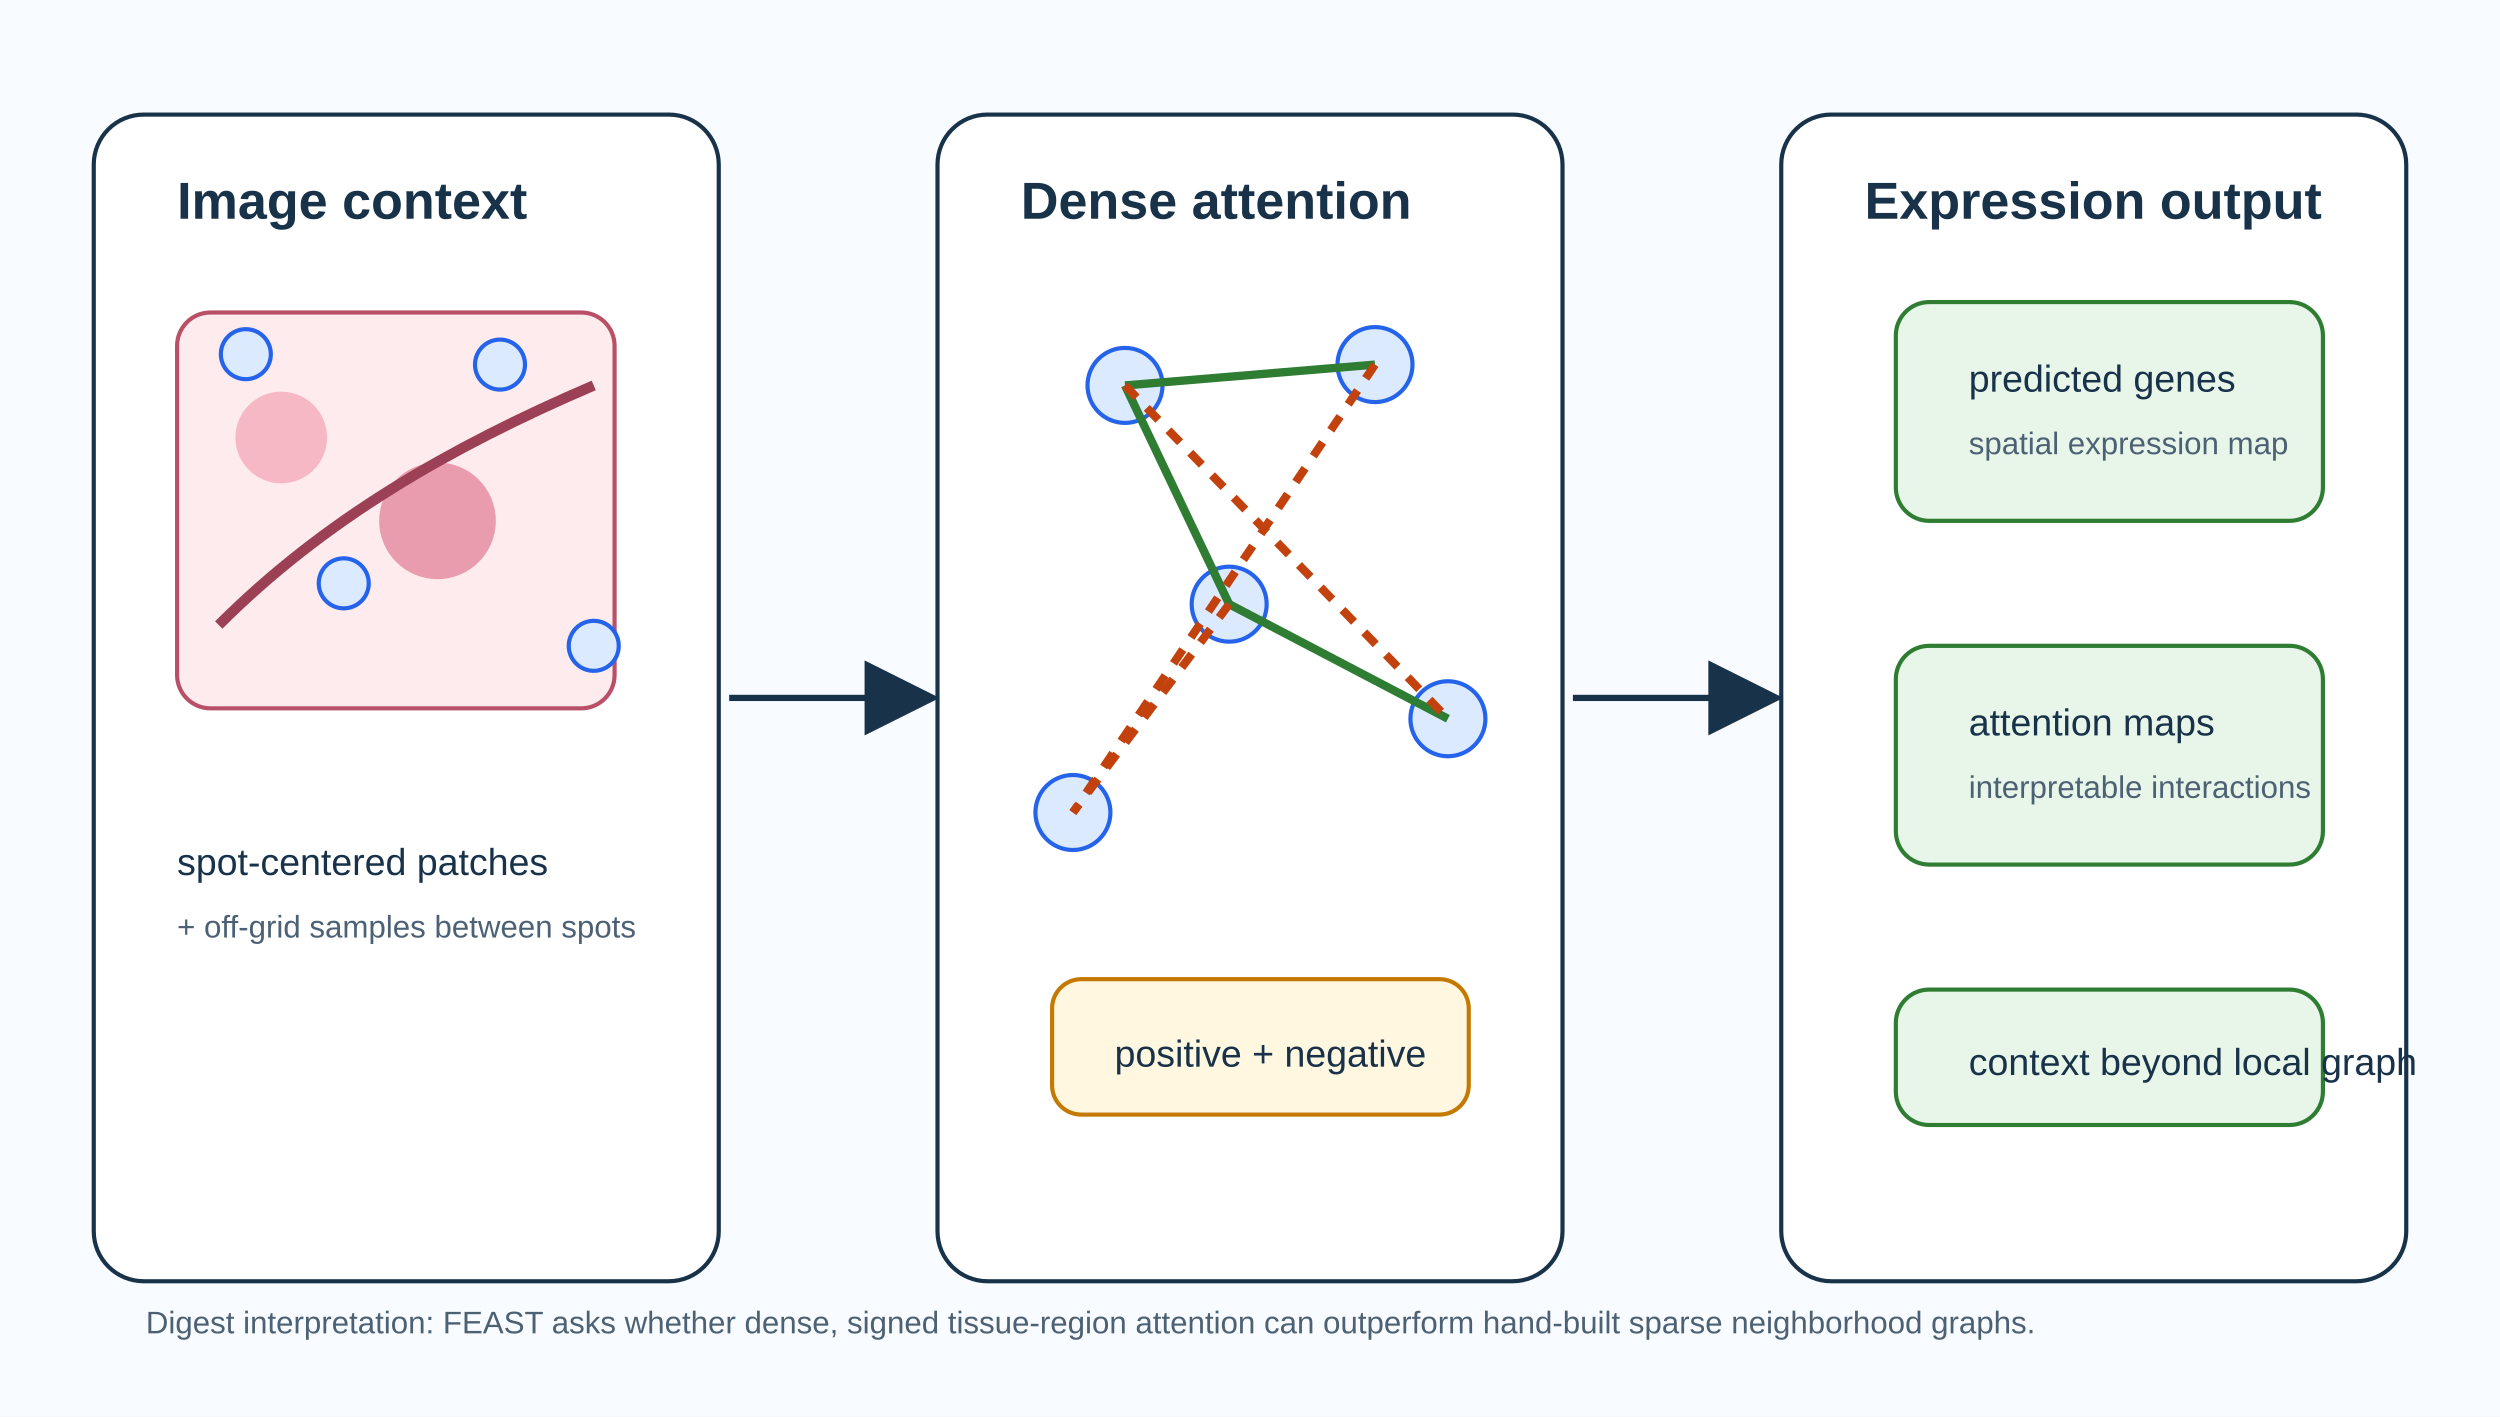
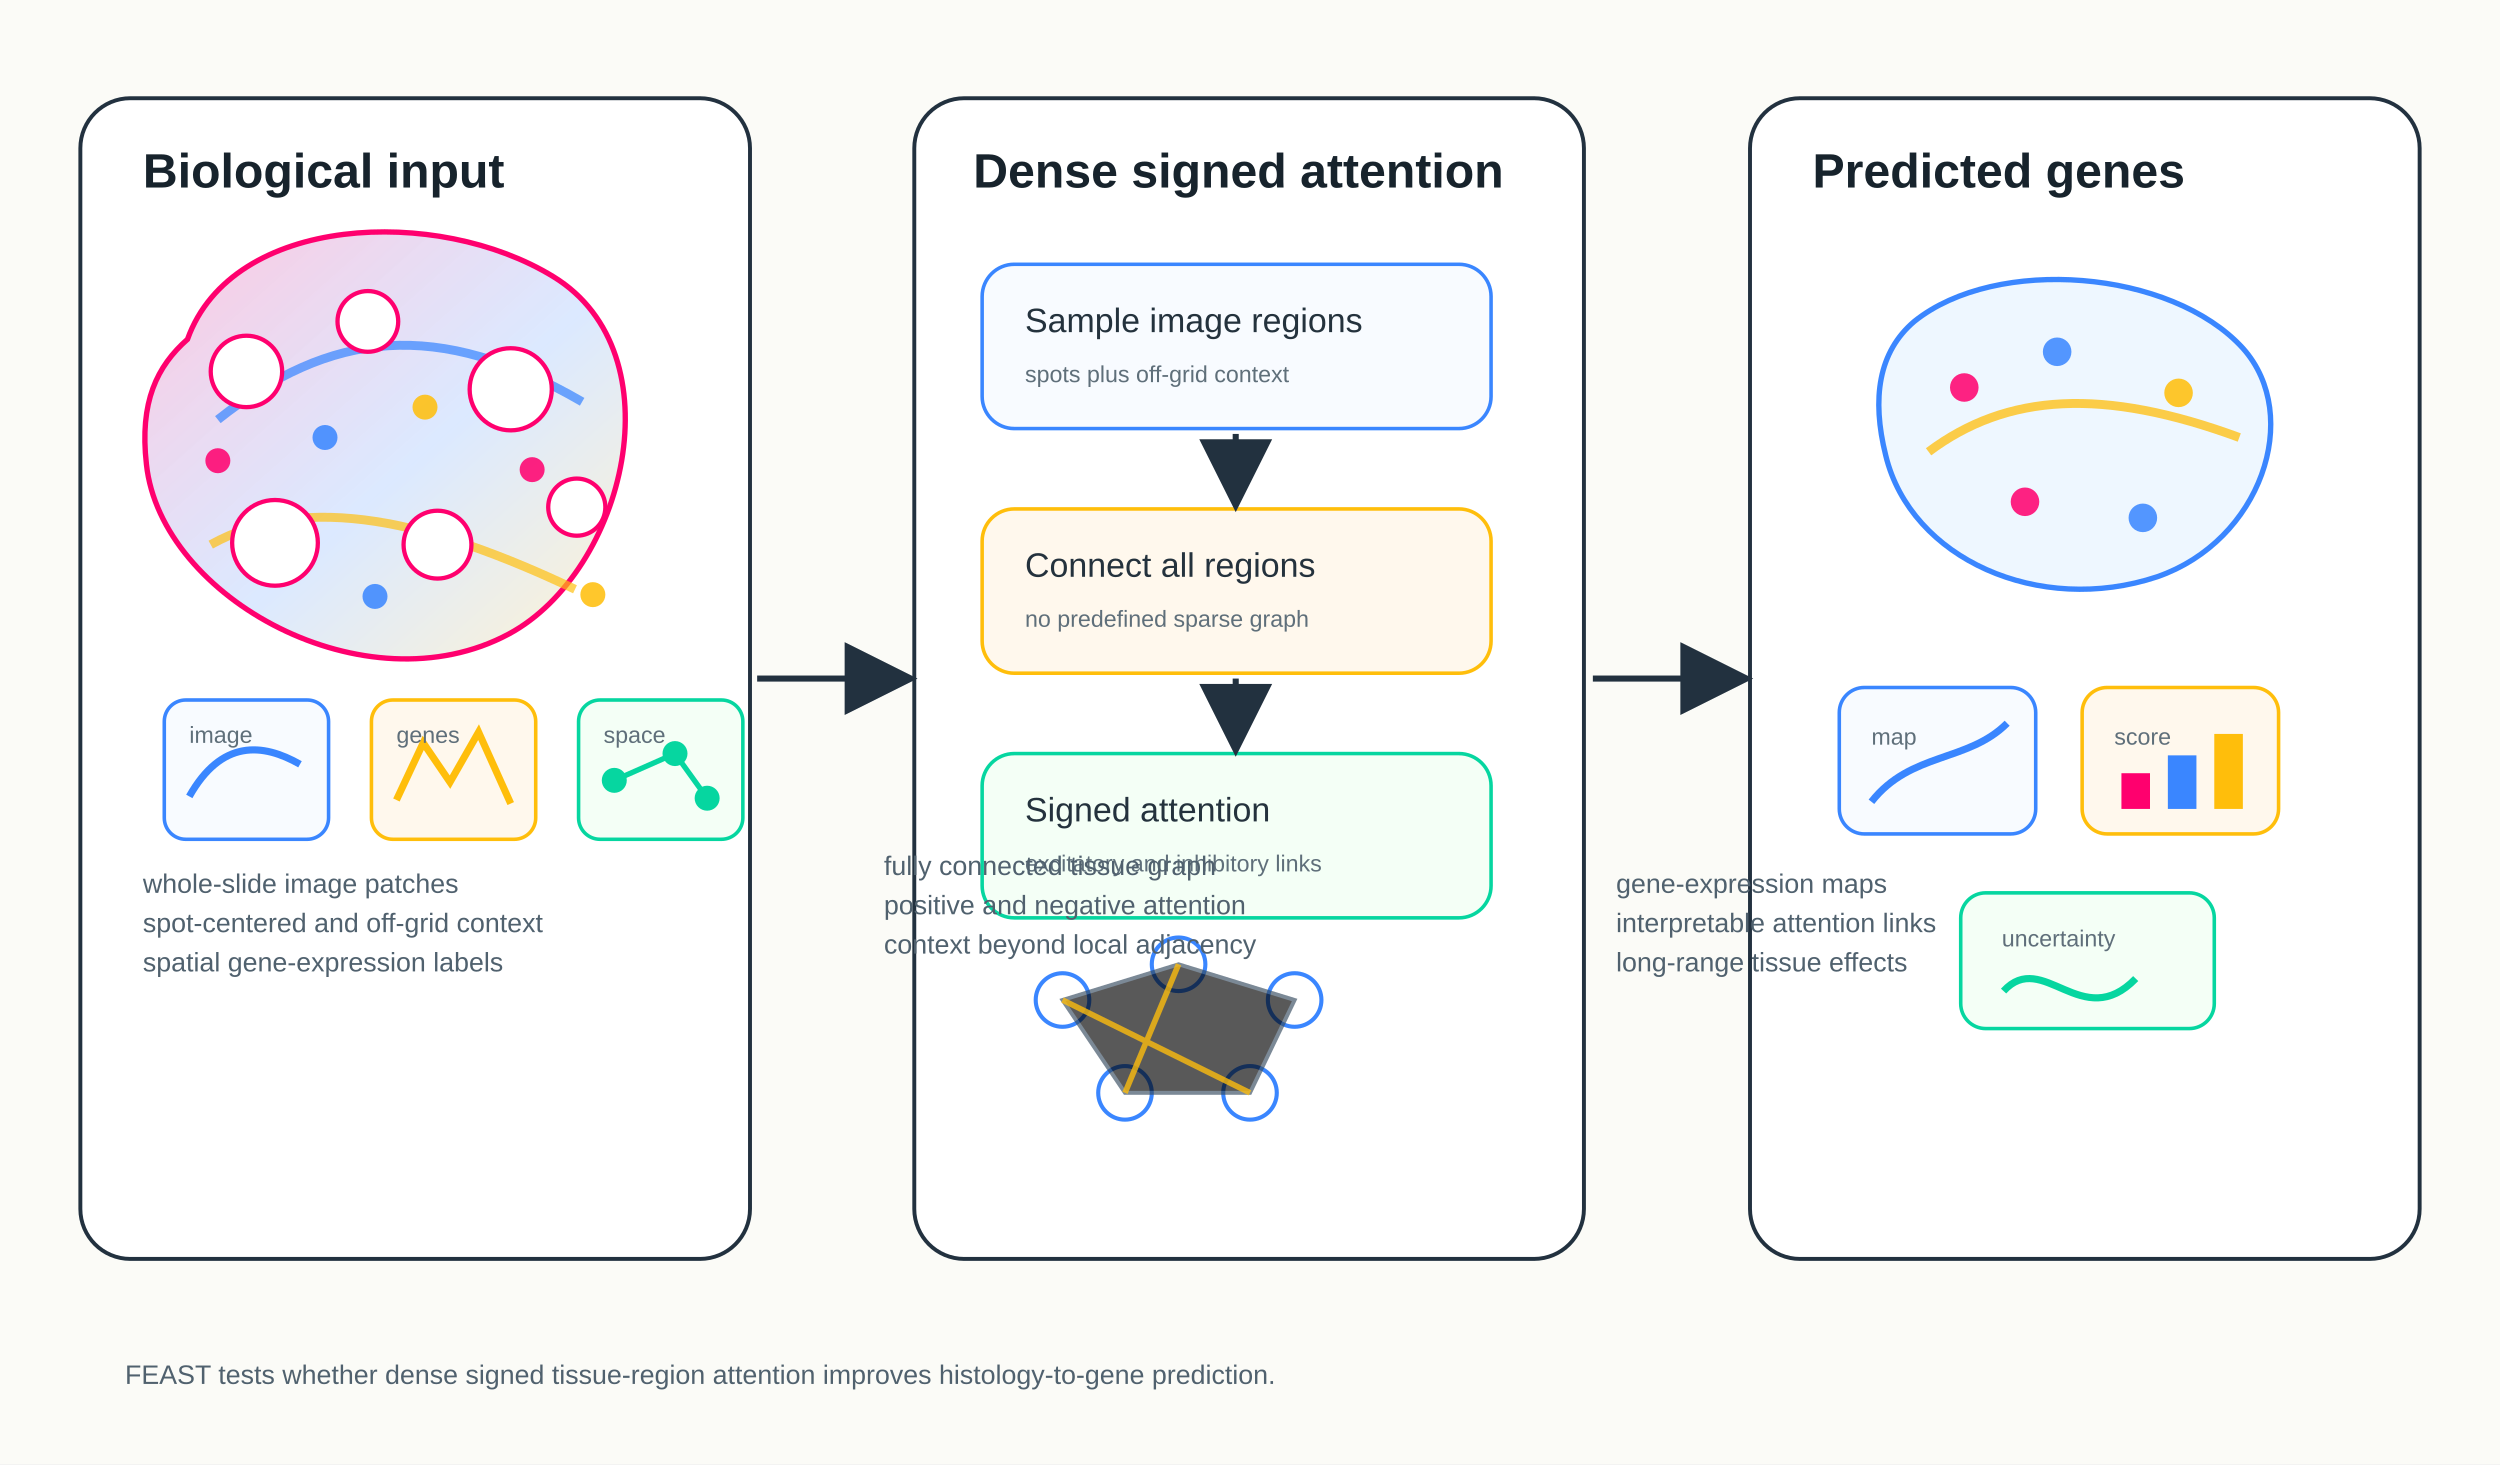
- <svg xmlns="http://www.w3.org/2000/svg" width="1200" height="680" viewBox="0 0 1200 680" role="img" aria-labelledby="title desc">
+ <svg xmlns="http://www.w3.org/2000/svg" width="1400" height="820" viewBox="0 0 1400 820" role="img" aria-labelledby="title desc">
  <defs>
+     <linearGradient id="tissueGrad" x1="0" x2="1" y1="0" y2="1">
+       <stop offset="0" stop-color="#ff006e" stop-opacity="0.22" />
+       <stop offset="0.55" stop-color="#3a86ff" stop-opacity="0.18" />
+       <stop offset="1" stop-color="#ffbe0b" stop-opacity="0.18" />
+     </linearGradient>
+     <linearGradient id="latentGrad" x1="0" x2="1">
+       <stop offset="0" stop-color="#3a86ff" stop-opacity="0.92" />
+       <stop offset="1" stop-color="#ffbe0b" stop-opacity="0.92" />
+     </linearGradient>
+     <marker id="arrow" markerWidth="12" markerHeight="12" refX="10" refY="6" orient="auto">
+       <path d="M0,0 L12,6 L0,12 z" fill="#22313f" />
+     </marker>
    <style>
-       .bg{fill:#f8fbff}.panel{fill:#fff;stroke:#18324a;stroke-width:2}.h{font:700 25px Arial,sans-serif;fill:#18324a}.t{font:18px Arial,sans-serif;fill:#18324a}.s{font:15px Arial,sans-serif;fill:#4d6174}.arrow{stroke:#18324a;stroke-width:3;fill:none;marker-end:url(#a)}.img{fill:#fdebed;stroke:#b95068;stroke-width:2}.node{fill:#dbeafe;stroke:#2563eb;stroke-width:2}.pos{stroke:#2e7d32;stroke-width:4}.neg{stroke:#c2410c;stroke-width:4;stroke-dasharray:8 7}.out{fill:#e8f5e9;stroke:#2e7d32;stroke-width:2}.att{fill:#fff7df;stroke:#c47a00;stroke-width:2}
+       .bg{fill:#fbfbf7}.panel{fill:#ffffff;stroke:#22313f;stroke-width:2.2}.h{font:700 27px Arial,sans-serif;fill:#17232c}.t{font:19px Arial,sans-serif;fill:#24323d}.s{font:15px Arial,sans-serif;fill:#50616e}.xs{font:13px Arial,sans-serif;fill:#5f6f7a}.arrow{stroke:#22313f;stroke-width:3.4;fill:none;marker-end:url(#arrow)}.cell{fill:#ffffff;stroke:#ff006e;stroke-width:2.4}.spot{fill:#ff006e;opacity:.86}.spot2{fill:#3a86ff;opacity:.86}.spot3{fill:#ffbe0b;opacity:.86}.node{fill:#ffffff;stroke:#3a86ff;stroke-width:2.3}.edge{stroke:#34495e;stroke-width:2.2;opacity:.65}.edge2{stroke:#ffbe0b;stroke-width:3.2;opacity:.78}.chip{fill:#f8fbff;stroke:#3a86ff;stroke-width:2}.chip2{fill:#fff8ed;stroke:#ffbe0b;stroke-width:2}.chip3{fill:#f4fff6;stroke:#06d6a0;stroke-width:2}.latent{fill:url(#latentGrad);opacity:.86}.dash{stroke-dasharray:8 7}.thick{stroke-width:5}
    </style>
-     <marker id="a" markerWidth="12" markerHeight="12" refX="10" refY="6" orient="auto">
-       <path d="M0,0 L12,6 L0,12 z" fill="#18324a" />
-     </marker>
  </defs>
-   <rect class="bg" width="1200" height="680" />
-   <rect class="panel" x="45" y="55" width="300" height="560" rx="24" />
-   <rect class="panel" x="450" y="55" width="300" height="560" rx="24" />
-   <rect class="panel" x="855" y="55" width="300" height="560" rx="24" />
-   <text class="h" x="85" y="105">Image context</text>
-   <text class="h" x="490" y="105">Dense attention</text>
-   <text class="h" x="895" y="105">Expression output</text>
-   <rect class="img" x="85" y="150" width="210" height="190" rx="16" />
-   <circle cx="135" cy="210" r="22" fill="#f6b8c5" />
-   <circle cx="210" cy="250" r="28" fill="#e99cad" />
-   <path d="M105 300 C155 250 215 215 285 185" stroke="#9b4055" stroke-width="5" fill="none" />
-   <g>
-     <circle class="node" cx="118" cy="170" r="12" />
-     <circle class="node" cx="240" cy="175" r="12" />
-     <circle class="node" cx="165" cy="280" r="12" />
-     <circle class="node" cx="285" cy="310" r="12" />
+   <rect class="bg" width="1400" height="820" />
+   <rect class="panel" x="45" y="55" width="375" height="650" rx="28" />
+   <rect class="panel" x="512" y="55" width="375" height="650" rx="28" />
+   <rect class="panel" x="980" y="55" width="375" height="650" rx="28" />
+   <text class="h" x="80" y="105">Biological input</text>
+   <text class="h" x="545" y="105">Dense signed attention</text>
+   <text class="h" x="1015" y="105">Predicted genes</text>
+   <path d="M105 190 C130 120 245 115 310 155 C380 198 350 320 285 355 C205 398 90 335 82 260 C78 225 88 205 105 190 Z" fill="url(#tissueGrad)" stroke="#ff006e" stroke-width="3" />
+   <path d="M122 235 C185 185 245 178 326 225" stroke="#3a86ff" stroke-width="5" fill="none" opacity=".72" />
+   <path d="M118 305 C172 275 242 292 322 330" stroke="#ffbe0b" stroke-width="5" fill="none" opacity=".68" />
+   <circle class="cell" cx="138" cy="208" r="20" />
+   <circle class="cell" cx="206" cy="180" r="17" />
+   <circle class="cell" cx="286" cy="218" r="23" />
+   <circle class="cell" cx="154" cy="304" r="24" />
+   <circle class="cell" cx="245" cy="305" r="19" />
+   <circle class="cell" cx="323" cy="284" r="16" />
+   <circle class="spot" cx="122" cy="258" r="7" />
+   <circle class="spot2" cx="182" cy="245" r="7" />
+   <circle class="spot3" cx="238" cy="228" r="7" />
+   <circle class="spot" cx="298" cy="263" r="7" />
+   <circle class="spot2" cx="210" cy="334" r="7" />
+   <circle class="spot3" cx="332" cy="333" r="7" />
+   <g transform="translate(92 392)">
+     <rect class="chip" x="0" y="0" width="92" height="78" rx="12" />
+     <path d="M14 54 C32 22 55 24 76 36" stroke="#3a86ff" stroke-width="4" fill="none" />
+     <text class="xs" x="14" y="24">image</text>
+     <rect class="chip2" x="116" y="0" width="92" height="78" rx="12" />
+     <path d="M130 56 L145 24 L160 46 L176 18 L194 58" stroke="#ffbe0b" stroke-width="4" fill="none" />
+     <text class="xs" x="130" y="24">genes</text>
+     <rect class="chip3" x="232" y="0" width="92" height="78" rx="12" />
+     <circle cx="252" cy="45" r="7" fill="#06d6a0" />
+     <circle cx="286" cy="30" r="7" fill="#06d6a0" />
+     <circle cx="304" cy="55" r="7" fill="#06d6a0" />
+     <path d="M252 45 L286 30 L304 55" stroke="#06d6a0" stroke-width="3" fill="none" />
+     <text class="xs" x="246" y="24">space</text>
  </g>
-   <text class="t" x="85" y="420">spot-centered patches</text>
-   <text class="s" x="85" y="450">+ off-grid samples between spots</text>
-   <path class="arrow" d="M350 335 L445 335" />
-   <g>
-     <circle class="node" cx="540" cy="185" r="18" />
-     <circle class="node" cx="660" cy="175" r="18" />
-     <circle class="node" cx="590" cy="290" r="18" />
-     <circle class="node" cx="695" cy="345" r="18" />
-     <circle class="node" cx="515" cy="390" r="18" />
-     <line class="pos" x1="540" y1="185" x2="660" y2="175" />
-     <line class="pos" x1="540" y1="185" x2="590" y2="290" />
-     <line class="pos" x1="590" y1="290" x2="695" y2="345" />
-     <line class="neg" x1="660" y1="175" x2="515" y2="390" />
-     <line class="neg" x1="540" y1="185" x2="695" y2="345" />
-     <line class="neg" x1="590" y1="290" x2="515" y2="390" />
-     <rect class="att" x="505" y="470" width="200" height="65" rx="14" />
-     <text class="t" x="535" y="512">positive + negative</text>
+   <text class="s" x="80" y="500">whole-slide image patches</text>
+   <text class="s" x="80" y="522">spot-centered and off-grid context</text>
+   <text class="s" x="80" y="544">spatial gene-expression labels</text>
+   <path class="arrow" d="M424 380 C460 380 475 380 507 380" />
+   <g transform="translate(550 148)">
+     <rect class="chip" x="0" y="0" width="285" height="92" rx="18" />
+     <text class="t" x="24" y="38">Sample image regions</text>
+     <text class="xs" x="24" y="66">spots plus off-grid context</text>
+     <rect class="chip2" x="0" y="137" width="285" height="92" rx="18" />
+     <text class="t" x="24" y="175">Connect all regions</text>
+     <text class="xs" x="24" y="203">no predefined sparse graph</text>
+     <rect class="chip3" x="0" y="274" width="285" height="92" rx="18" />
+     <text class="t" x="24" y="312">Signed attention</text>
+     <text class="xs" x="24" y="340">excitatory and inhibitory links</text>
+     <path class="arrow" d="M142 95 L142 132" />
+     <path class="arrow" d="M142 232 L142 269" />
  </g>
-   <path class="arrow" d="M755 335 L850 335" />
-   <g>
-     <rect class="out" x="910" y="145" width="205" height="105" rx="16" />
-     <text class="t" x="945" y="188">predicted genes</text>
-     <text class="s" x="945" y="218">spatial expression map</text>
-     <rect class="out" x="910" y="310" width="205" height="105" rx="16" />
-     <text class="t" x="945" y="353">attention maps</text>
-     <text class="s" x="945" y="383">interpretable interactions</text>
-     <rect class="out" x="910" y="475" width="205" height="65" rx="16" />
-     <text class="t" x="945" y="516">context beyond local graph</text>
+   <g transform="translate(595 560)">
+     <circle class="node" cx="0" cy="0" r="15" />
+     <circle class="node" cx="65" cy="-20" r="15" />
+     <circle class="node" cx="130" cy="0" r="15" />
+     <circle class="node" cx="35" cy="52" r="15" />
+     <circle class="node" cx="105" cy="52" r="15" />
+     <path class="edge" d="M0 0 L65 -20 L130 0 L105 52 L35 52 Z" />
+     <path class="edge2" d="M0 0 L105 52 M65 -20 L35 52" />
  </g>
-   <text class="s" x="70" y="640">Digest interpretation: FEAST asks whether dense, signed tissue-region attention can outperform hand-built sparse neighborhood graphs.</text>
+   <text class="s" x="495" y="490">fully connected tissue graph</text>
+   <text class="s" x="495" y="512">positive and negative attention</text>
+   <text class="s" x="495" y="534">context beyond local adjacency</text>
+   <path class="arrow" d="M892 380 C930 380 945 380 975 380" />
+   <g transform="translate(1030 135)">
+     <path d="M42 45 C88 8 186 16 226 60 C260 98 236 168 178 188 C112 210 40 178 26 120 C18 88 22 62 42 45 Z" fill="#eef7ff" stroke="#3a86ff" stroke-width="3" />
+     <path d="M50 118 C94 85 148 82 224 110" stroke="#ffbe0b" stroke-width="5" fill="none" opacity=".75" />
+     <circle class="spot" cx="70" cy="82" r="8" />
+     <circle class="spot2" cx="122" cy="62" r="8" />
+     <circle class="spot3" cx="190" cy="85" r="8" />
+     <circle class="spot" cx="104" cy="146" r="8" />
+     <circle class="spot2" cx="170" cy="155" r="8" />
+     <rect class="chip" x="0" y="250" width="110" height="82" rx="14" />
+     <text class="xs" x="18" y="282">map</text>
+     <path d="M18 314 C40 286 72 292 94 270" stroke="#3a86ff" stroke-width="4" fill="none" />
+     <rect class="chip2" x="136" y="250" width="110" height="82" rx="14" />
+     <text class="xs" x="154" y="282">score</text>
+     <rect x="158" y="298" width="16" height="20" fill="#ff006e" />
+     <rect x="184" y="288" width="16" height="30" fill="#3a86ff" />
+     <rect x="210" y="276" width="16" height="42" fill="#ffbe0b" />
+     <rect class="chip3" x="68" y="365" width="142" height="76" rx="14" />
+     <text class="xs" x="91" y="395">uncertainty</text>
+     <path d="M92 420 C114 396 136 444 166 413" stroke="#06d6a0" stroke-width="4" fill="none" />
+   </g>
+   <text class="s" x="905" y="500">gene-expression maps</text>
+   <text class="s" x="905" y="522">interpretable attention links</text>
+   <text class="s" x="905" y="544">long-range tissue effects</text>
+   <text class="s" x="70" y="775">FEAST tests whether dense signed tissue-region attention improves histology-to-gene prediction.</text>
</svg>
